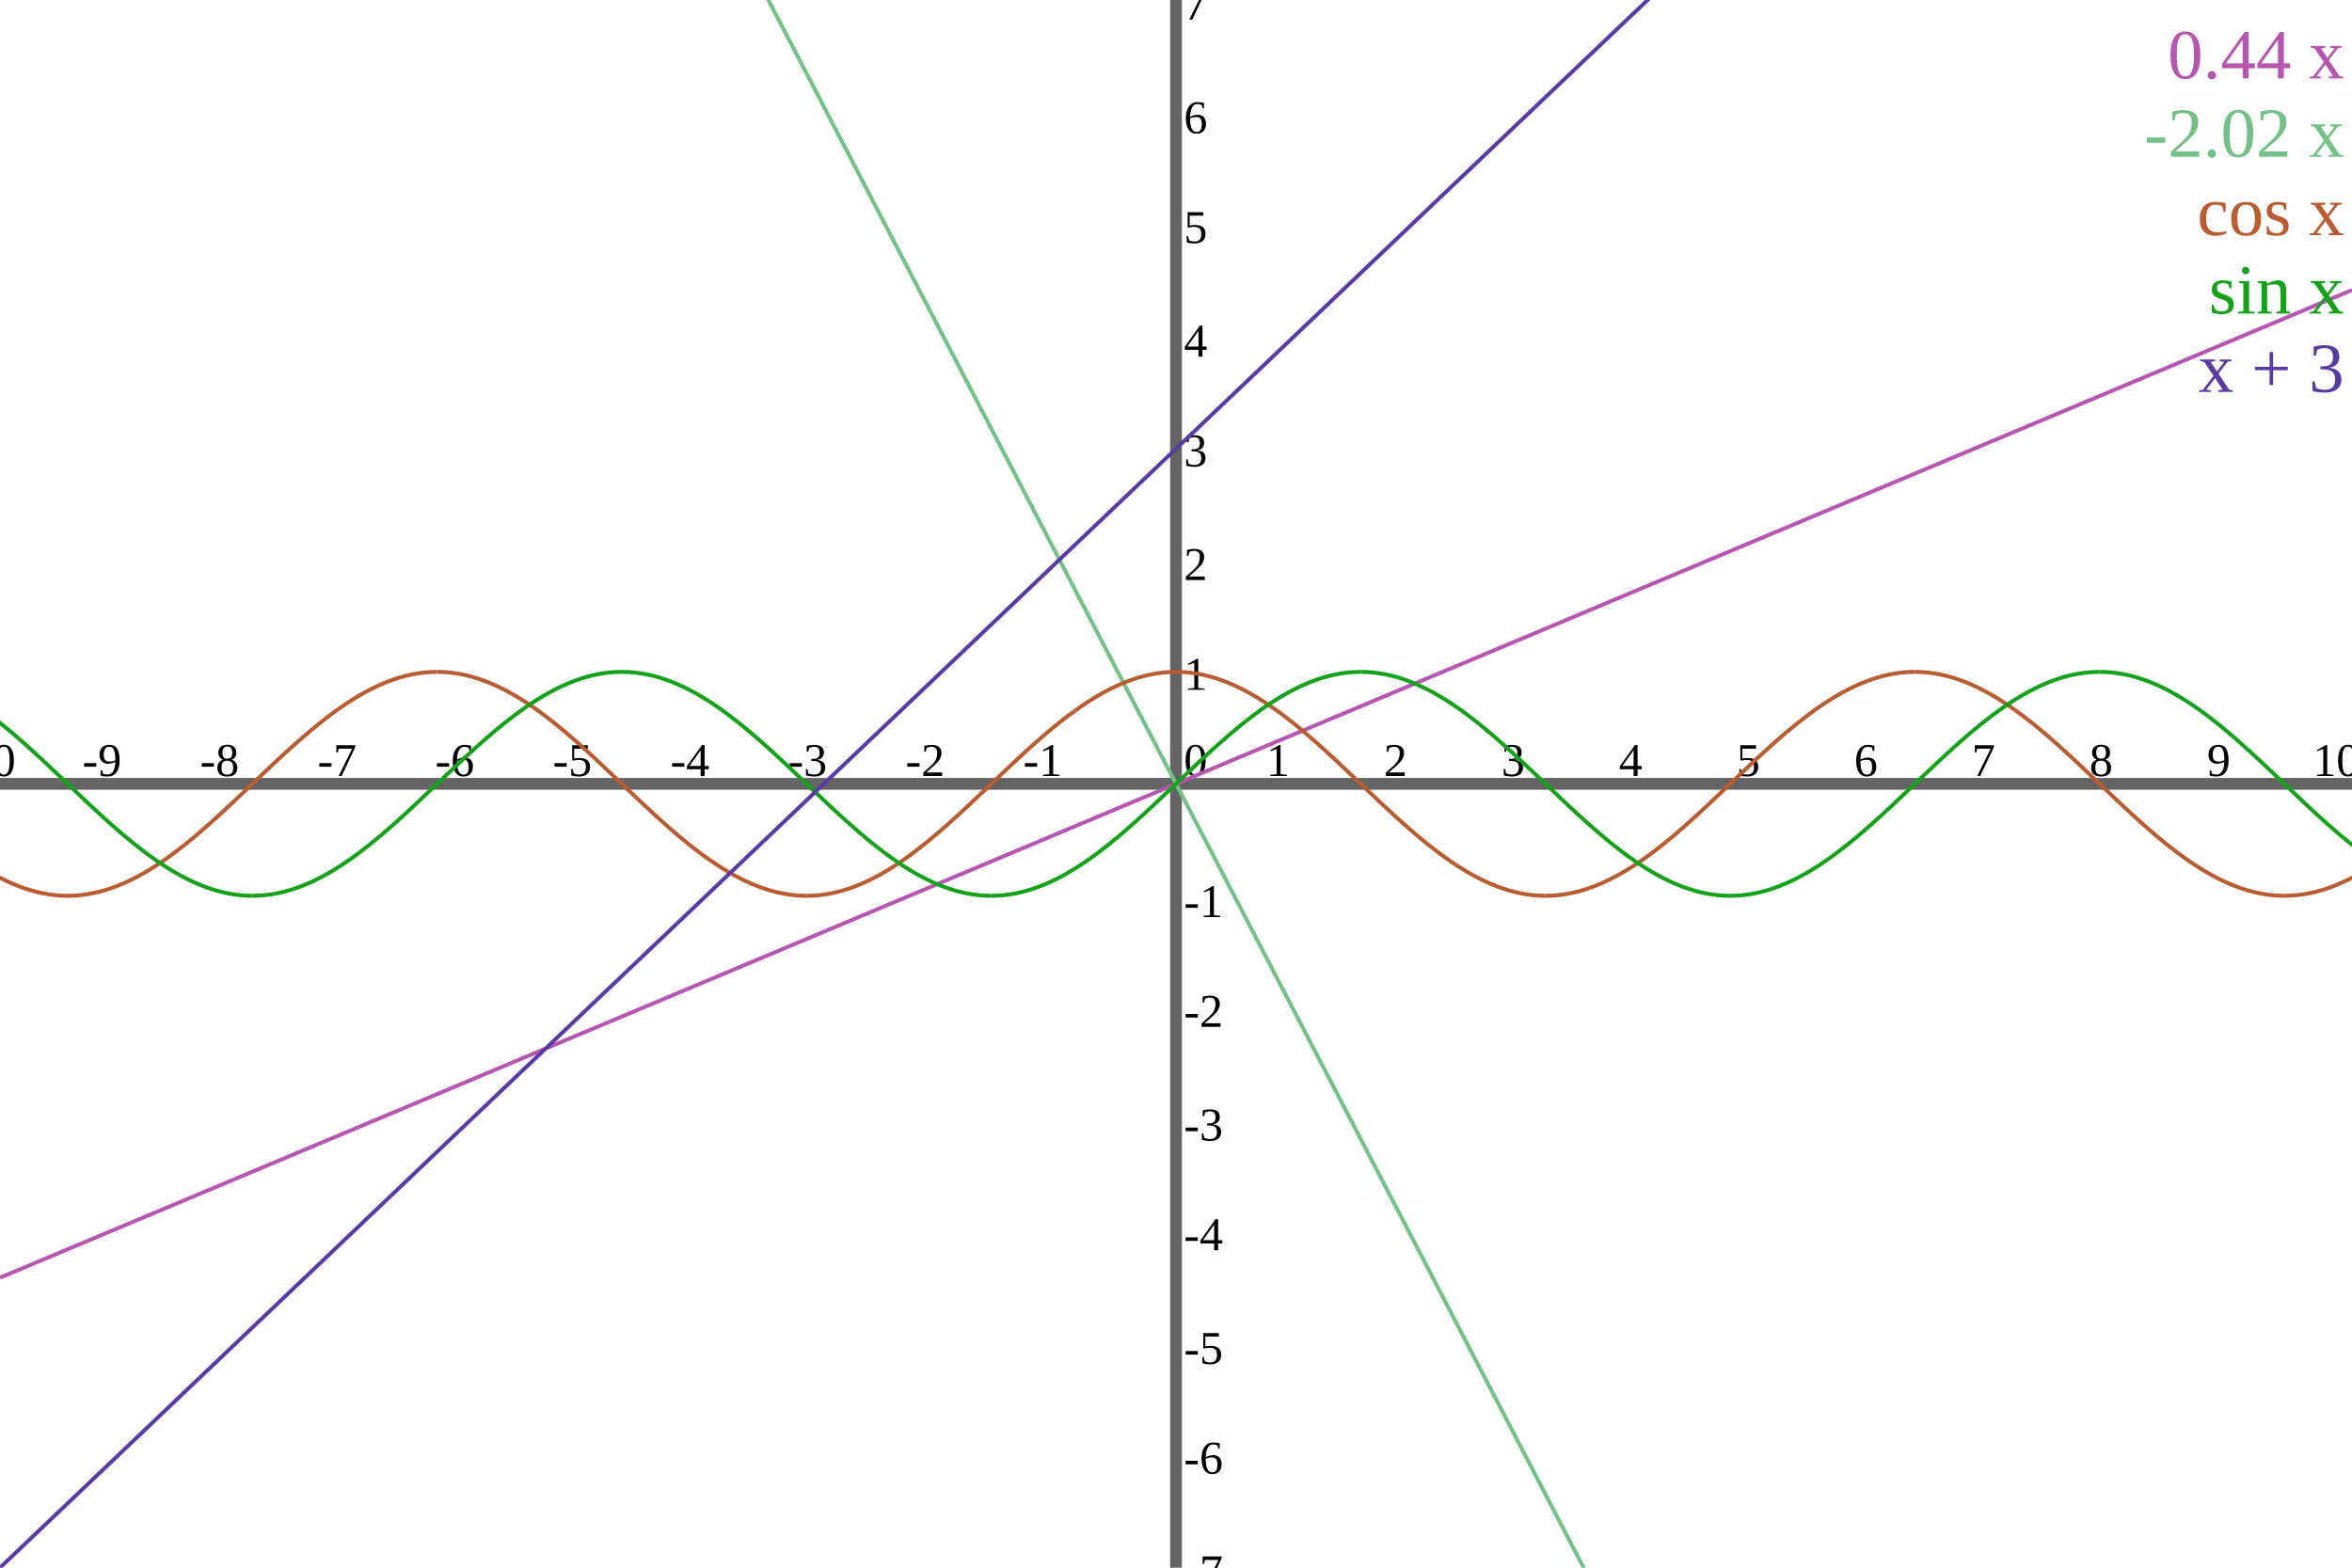
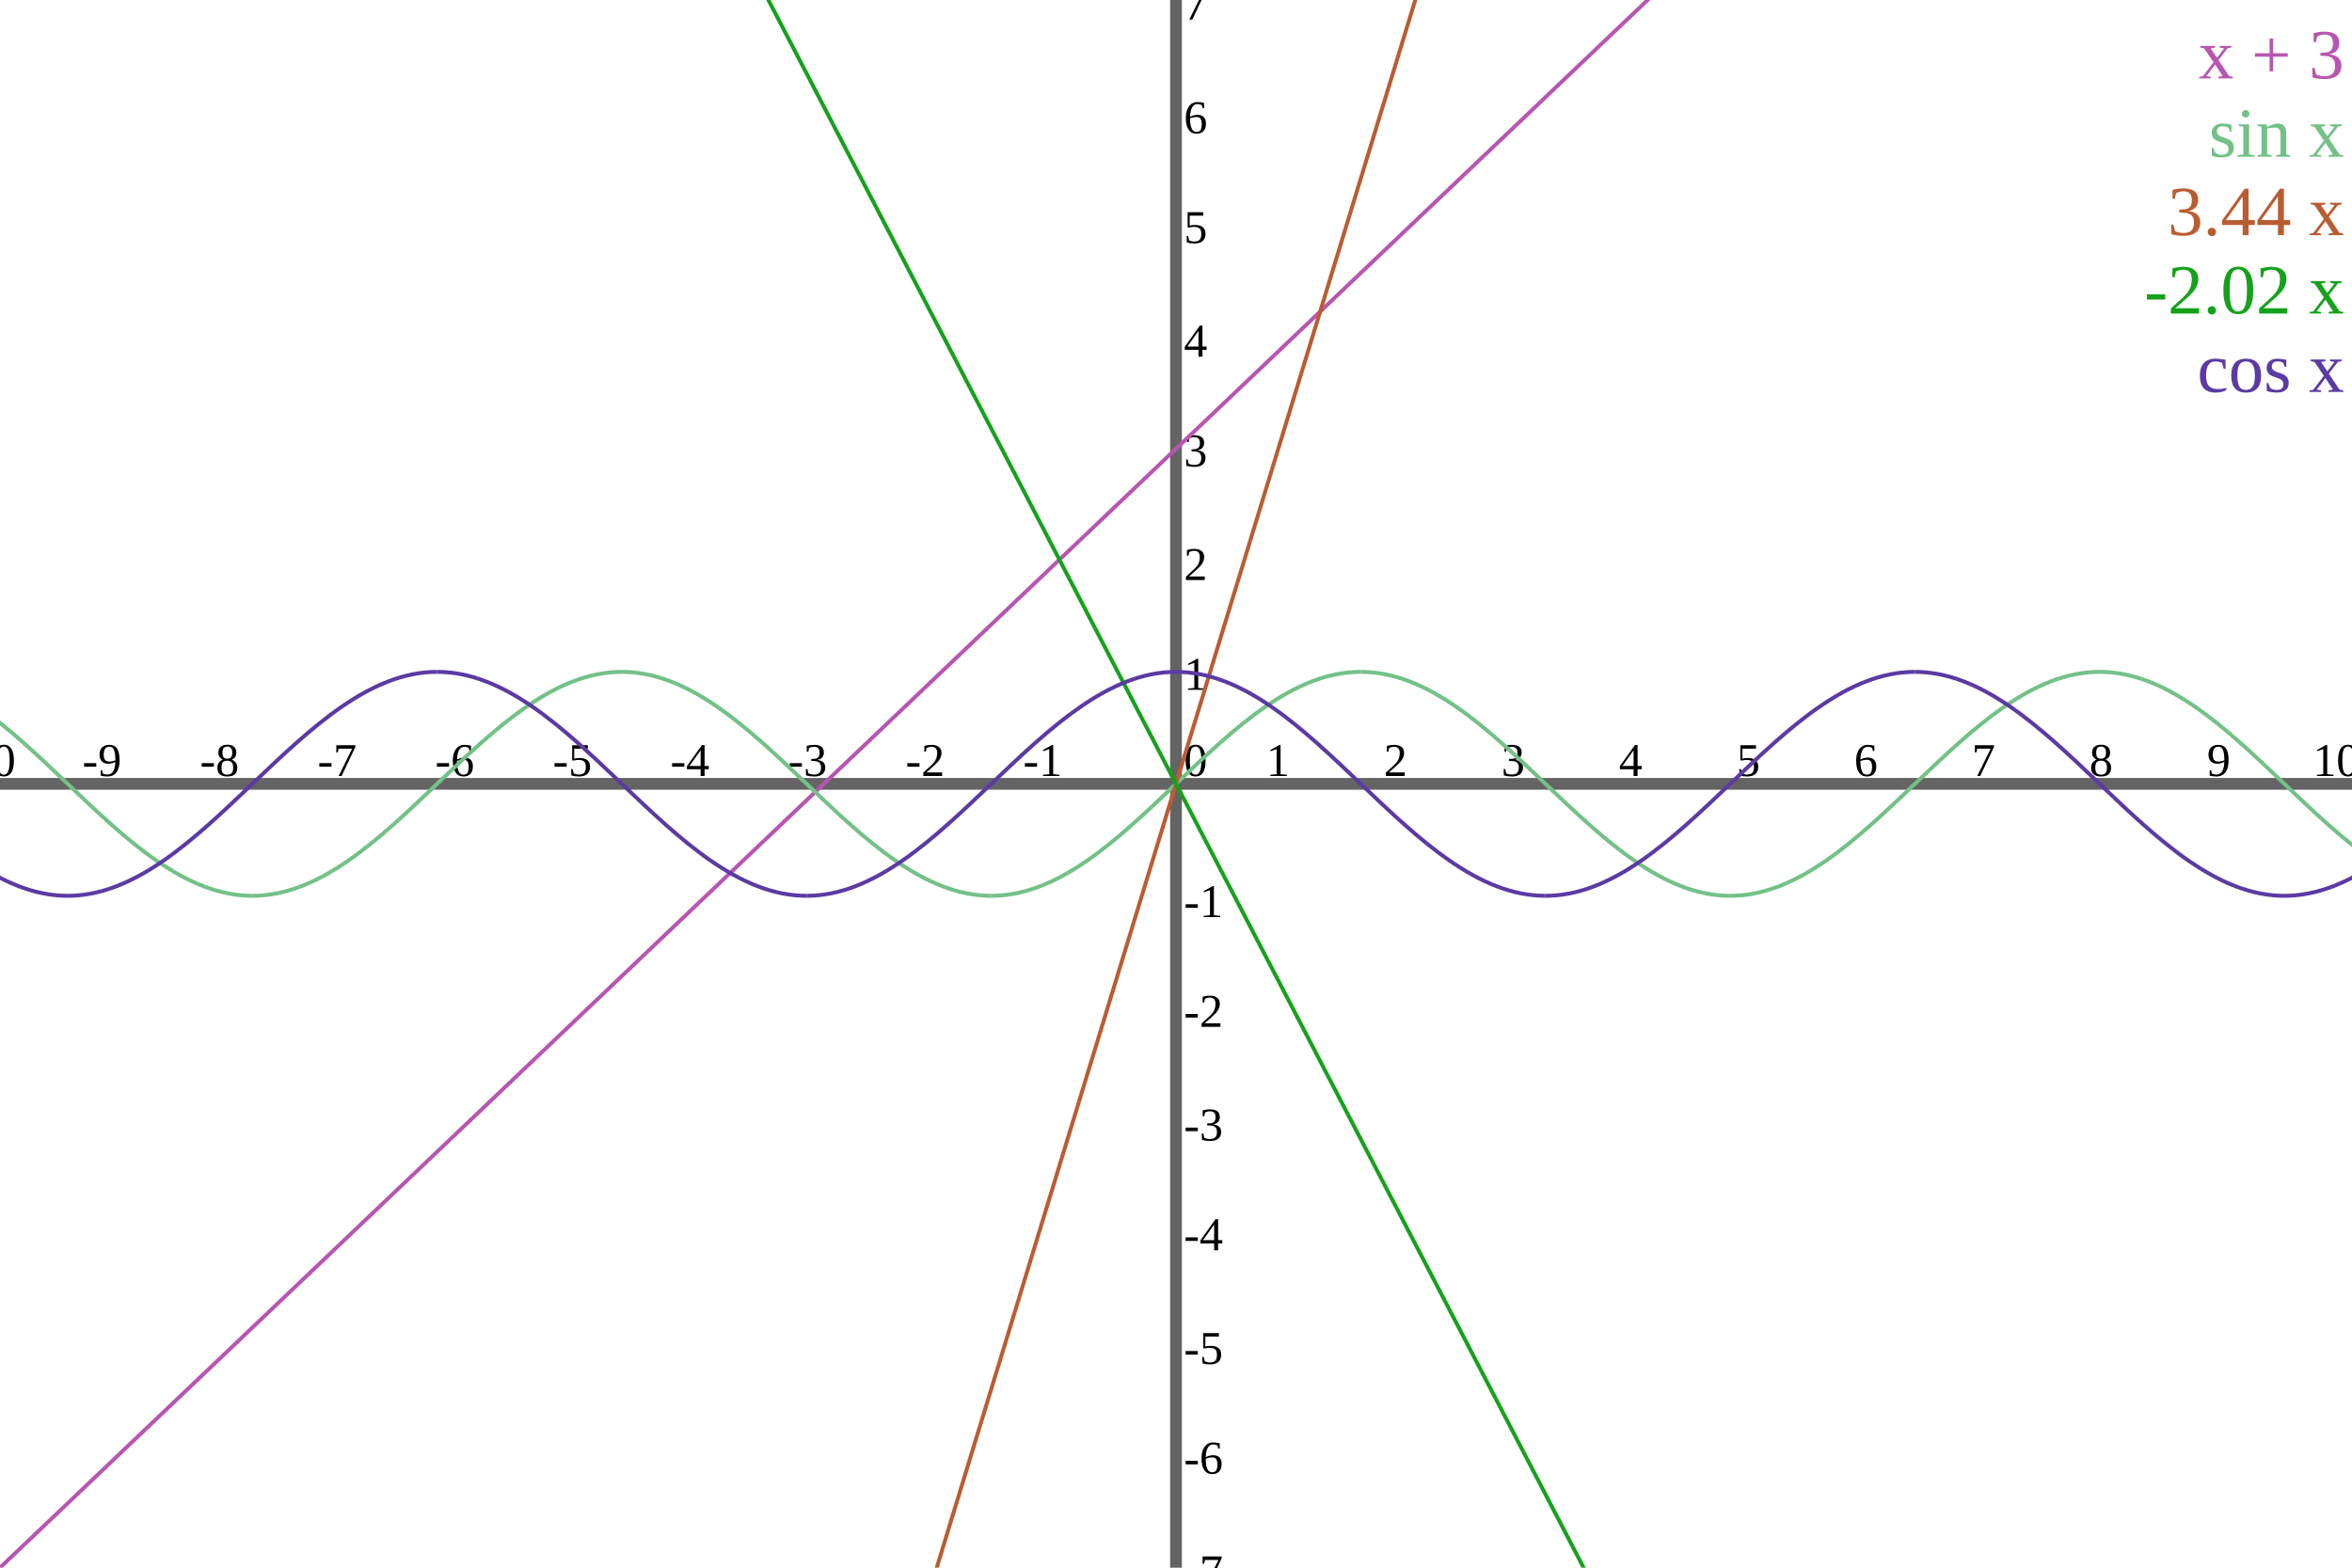
<svg xmlns="http://www.w3.org/2000/svg" width="600" height="400">
  <line x1="0" y1="200" x2="600" y2="200" stroke="rgb(100, 100, 100)" stroke-width="3" />
  <line x1="300" y1="0" x2="300" y2="400" stroke="rgb(100, 100, 100)" stroke-width="3" />
  <text x="-4" y="198" text-anchor="middle" fill="black">-10</text>
  <text x="26" y="198" text-anchor="middle" fill="black">-9</text>
  <text x="56" y="198" text-anchor="middle" fill="black">-8</text>
  <text x="86" y="198" text-anchor="middle" fill="black">-7</text>
  <text x="116" y="198" text-anchor="middle" fill="black">-6</text>
  <text x="146" y="198" text-anchor="middle" fill="black">-5</text>
  <text x="176" y="198" text-anchor="middle" fill="black">-4</text>
  <text x="206" y="198" text-anchor="middle" fill="black">-3</text>
  <text x="236" y="198" text-anchor="middle" fill="black">-2</text>
  <text x="266" y="198" text-anchor="middle" fill="black">-1</text>
  <text x="326" y="198" text-anchor="middle" fill="black">1</text>
  <text x="356" y="198" text-anchor="middle" fill="black">2</text>
  <text x="386" y="198" text-anchor="middle" fill="black">3</text>
  <text x="416" y="198" text-anchor="middle" fill="black">4</text>
  <text x="446" y="198" text-anchor="middle" fill="black">5</text>
  <text x="476" y="198" text-anchor="middle" fill="black">6</text>
  <text x="506" y="198" text-anchor="middle" fill="black">7</text>
  <text x="536" y="198" text-anchor="middle" fill="black">8</text>
  <text x="566" y="198" text-anchor="middle" fill="black">9</text>
  <text x="596" y="198" text-anchor="middle" fill="black">10</text>
  <text x="302" y="405" fill="black">-7</text>
  <text x="302" y="376" fill="black">-6</text>
  <text x="302" y="348" fill="black">-5</text>
  <text x="302" y="319" fill="black">-4</text>
  <text x="302" y="291" fill="black">-3</text>
  <text x="302" y="262" fill="black">-2</text>
  <text x="302" y="234" fill="black">-1</text>
  <text x="302" y="176" fill="black">1</text>
  <text x="302" y="148" fill="black">2</text>
  <text x="302" y="119" fill="black">3</text>
  <text x="302" y="91" fill="black">4</text>
  <text x="302" y="62" fill="black">5</text>
  <text x="302" y="34" fill="black">6</text>
  <text x="302" y="5" fill="black">7</text>
  <text x="302" y="198" fill="black">0</text>
  <defs>
    <clipPath id="myClip">
      <rect x="0" y="0" width="600" height="400" />
    </clipPath>
  </defs>
-   <text x="598" y="20" text-anchor="end" font-size="18" fill="rgb(183, 86, 177)">0.44 x</text>
-   <line clip-path="url(#myClip)" x1="0" y1="326" x2="600" y2="74" fill="transparent" stroke="rgb(183, 86, 177)" stroke-width="1" />
-   <text x="598" y="40" text-anchor="end" font-size="18" fill="rgb(115, 193, 135)">-2.02 x</text>
-   <line clip-path="url(#myClip)" x1="0" y1="-377" x2="600" y2="777" fill="transparent" stroke="rgb(115, 193, 135)" stroke-width="1" />
-   <text x="598" y="60" text-anchor="end" font-size="18" fill="rgb(186, 92, 49)">cos x</text>
-   <path clip-path="url(#myClip)" d="M -76.991 171.429 C -42.665,171.429 -17.07,228.571 17.257,228.571" fill="transparent" stroke="rgb(186, 92, 49)" stroke-width="1" />
-   <path clip-path="url(#myClip)" d="M 17.257 228.571 C 51.583,228.571 77.178,171.429 111.504,171.429" fill="transparent" stroke="rgb(186, 92, 49)" stroke-width="1" />
-   <path clip-path="url(#myClip)" d="M 111.504 171.429 C 145.831,171.429 171.426,228.571 205.752,228.571" fill="transparent" stroke="rgb(186, 92, 49)" stroke-width="1" />
-   <path clip-path="url(#myClip)" d="M 205.752 228.571 C 240.078,228.571 265.674,171.429 300,171.429" fill="transparent" stroke="rgb(186, 92, 49)" stroke-width="1" />
-   <path clip-path="url(#myClip)" d="M 300 171.429 C 334.326,171.429 359.922,228.571 394.248,228.571" fill="transparent" stroke="rgb(186, 92, 49)" stroke-width="1" />
-   <path clip-path="url(#myClip)" d="M 394.248 228.571 C 428.574,228.571 454.169,171.429 488.496,171.429" fill="transparent" stroke="rgb(186, 92, 49)" stroke-width="1" />
-   <path clip-path="url(#myClip)" d="M 488.496 171.429 C 522.822,171.429 548.417,228.571 582.743,228.571" fill="transparent" stroke="rgb(186, 92, 49)" stroke-width="1" />
-   <path clip-path="url(#myClip)" d="M 582.743 228.571 C 617.07,228.571 642.665,171.429 676.991,171.429" fill="transparent" stroke="rgb(186, 92, 49)" stroke-width="1" />
-   <text x="598" y="80" text-anchor="end" font-size="18" fill="rgb(21, 162, 27)">sin x</text>
-   <path clip-path="url(#myClip)" d="M -29.867 171.429 C 4.459,171.429 30.054,228.571 64.381,228.571" fill="transparent" stroke="rgb(21, 162, 27)" stroke-width="1" />
-   <path clip-path="url(#myClip)" d="M 64.381 228.571 C 98.707,228.571 124.302,171.429 158.628,171.429" fill="transparent" stroke="rgb(21, 162, 27)" stroke-width="1" />
-   <path clip-path="url(#myClip)" d="M 158.628 171.429 C 192.955,171.429 218.55,228.571 252.876,228.571" fill="transparent" stroke="rgb(21, 162, 27)" stroke-width="1" />
-   <path clip-path="url(#myClip)" d="M 252.876 228.571 C 287.202,228.571 312.798,171.429 347.124,171.429" fill="transparent" stroke="rgb(21, 162, 27)" stroke-width="1" />
-   <path clip-path="url(#myClip)" d="M 347.124 171.429 C 381.45,171.429 407.045,228.571 441.372,228.571" fill="transparent" stroke="rgb(21, 162, 27)" stroke-width="1" />
-   <path clip-path="url(#myClip)" d="M 441.372 228.571 C 475.698,228.571 501.293,171.429 535.619,171.429" fill="transparent" stroke="rgb(21, 162, 27)" stroke-width="1" />
-   <path clip-path="url(#myClip)" d="M 535.619 171.429 C 569.946,171.429 595.541,228.571 629.867,228.571" fill="transparent" stroke="rgb(21, 162, 27)" stroke-width="1" />
-   <text x="598" y="100" text-anchor="end" font-size="18" fill="rgb(90, 59, 163)">x + 3</text>
-   <line clip-path="url(#myClip)" x1="0" y1="400" x2="600" y2="-171" fill="transparent" stroke="rgb(90, 59, 163)" stroke-width="1" />
+   <text x="598" y="20" text-anchor="end" font-size="18" fill="rgb(183, 86, 177)">x + 3</text>
+   <line clip-path="url(#myClip)" x1="0" y1="400" x2="600" y2="-171" fill="transparent" stroke="rgb(183, 86, 177)" stroke-width="1" />
+   <text x="598" y="40" text-anchor="end" font-size="18" fill="rgb(115, 193, 135)">sin x</text>
+   <path clip-path="url(#myClip)" d="M -29.867 171.429 C 4.459,171.429 30.054,228.571 64.381,228.571" fill="transparent" stroke="rgb(115, 193, 135)" stroke-width="1" />
+   <path clip-path="url(#myClip)" d="M 64.381 228.571 C 98.707,228.571 124.302,171.429 158.628,171.429" fill="transparent" stroke="rgb(115, 193, 135)" stroke-width="1" />
+   <path clip-path="url(#myClip)" d="M 158.628 171.429 C 192.955,171.429 218.55,228.571 252.876,228.571" fill="transparent" stroke="rgb(115, 193, 135)" stroke-width="1" />
+   <path clip-path="url(#myClip)" d="M 252.876 228.571 C 287.202,228.571 312.798,171.429 347.124,171.429" fill="transparent" stroke="rgb(115, 193, 135)" stroke-width="1" />
+   <path clip-path="url(#myClip)" d="M 347.124 171.429 C 381.45,171.429 407.045,228.571 441.372,228.571" fill="transparent" stroke="rgb(115, 193, 135)" stroke-width="1" />
+   <path clip-path="url(#myClip)" d="M 441.372 228.571 C 475.698,228.571 501.293,171.429 535.619,171.429" fill="transparent" stroke="rgb(115, 193, 135)" stroke-width="1" />
+   <path clip-path="url(#myClip)" d="M 535.619 171.429 C 569.946,171.429 595.541,228.571 629.867,228.571" fill="transparent" stroke="rgb(115, 193, 135)" stroke-width="1" />
+   <text x="598" y="60" text-anchor="end" font-size="18" fill="rgb(186, 92, 49)">3.44 x</text>
+   <line clip-path="url(#myClip)" x1="0" y1="1183" x2="600" y2="-783" fill="transparent" stroke="rgb(186, 92, 49)" stroke-width="1" />
+   <text x="598" y="80" text-anchor="end" font-size="18" fill="rgb(21, 162, 27)">-2.02 x</text>
+   <line clip-path="url(#myClip)" x1="0" y1="-377" x2="600" y2="777" fill="transparent" stroke="rgb(21, 162, 27)" stroke-width="1" />
+   <text x="598" y="100" text-anchor="end" font-size="18" fill="rgb(90, 59, 163)">cos x</text>
+   <path clip-path="url(#myClip)" d="M -76.991 171.429 C -42.665,171.429 -17.07,228.571 17.257,228.571" fill="transparent" stroke="rgb(90, 59, 163)" stroke-width="1" />
+   <path clip-path="url(#myClip)" d="M 17.257 228.571 C 51.583,228.571 77.178,171.429 111.504,171.429" fill="transparent" stroke="rgb(90, 59, 163)" stroke-width="1" />
+   <path clip-path="url(#myClip)" d="M 111.504 171.429 C 145.831,171.429 171.426,228.571 205.752,228.571" fill="transparent" stroke="rgb(90, 59, 163)" stroke-width="1" />
+   <path clip-path="url(#myClip)" d="M 205.752 228.571 C 240.078,228.571 265.674,171.429 300,171.429" fill="transparent" stroke="rgb(90, 59, 163)" stroke-width="1" />
+   <path clip-path="url(#myClip)" d="M 300 171.429 C 334.326,171.429 359.922,228.571 394.248,228.571" fill="transparent" stroke="rgb(90, 59, 163)" stroke-width="1" />
+   <path clip-path="url(#myClip)" d="M 394.248 228.571 C 428.574,228.571 454.169,171.429 488.496,171.429" fill="transparent" stroke="rgb(90, 59, 163)" stroke-width="1" />
+   <path clip-path="url(#myClip)" d="M 488.496 171.429 C 522.822,171.429 548.417,228.571 582.743,228.571" fill="transparent" stroke="rgb(90, 59, 163)" stroke-width="1" />
+   <path clip-path="url(#myClip)" d="M 582.743 228.571 C 617.07,228.571 642.665,171.429 676.991,171.429" fill="transparent" stroke="rgb(90, 59, 163)" stroke-width="1" />
</svg>
